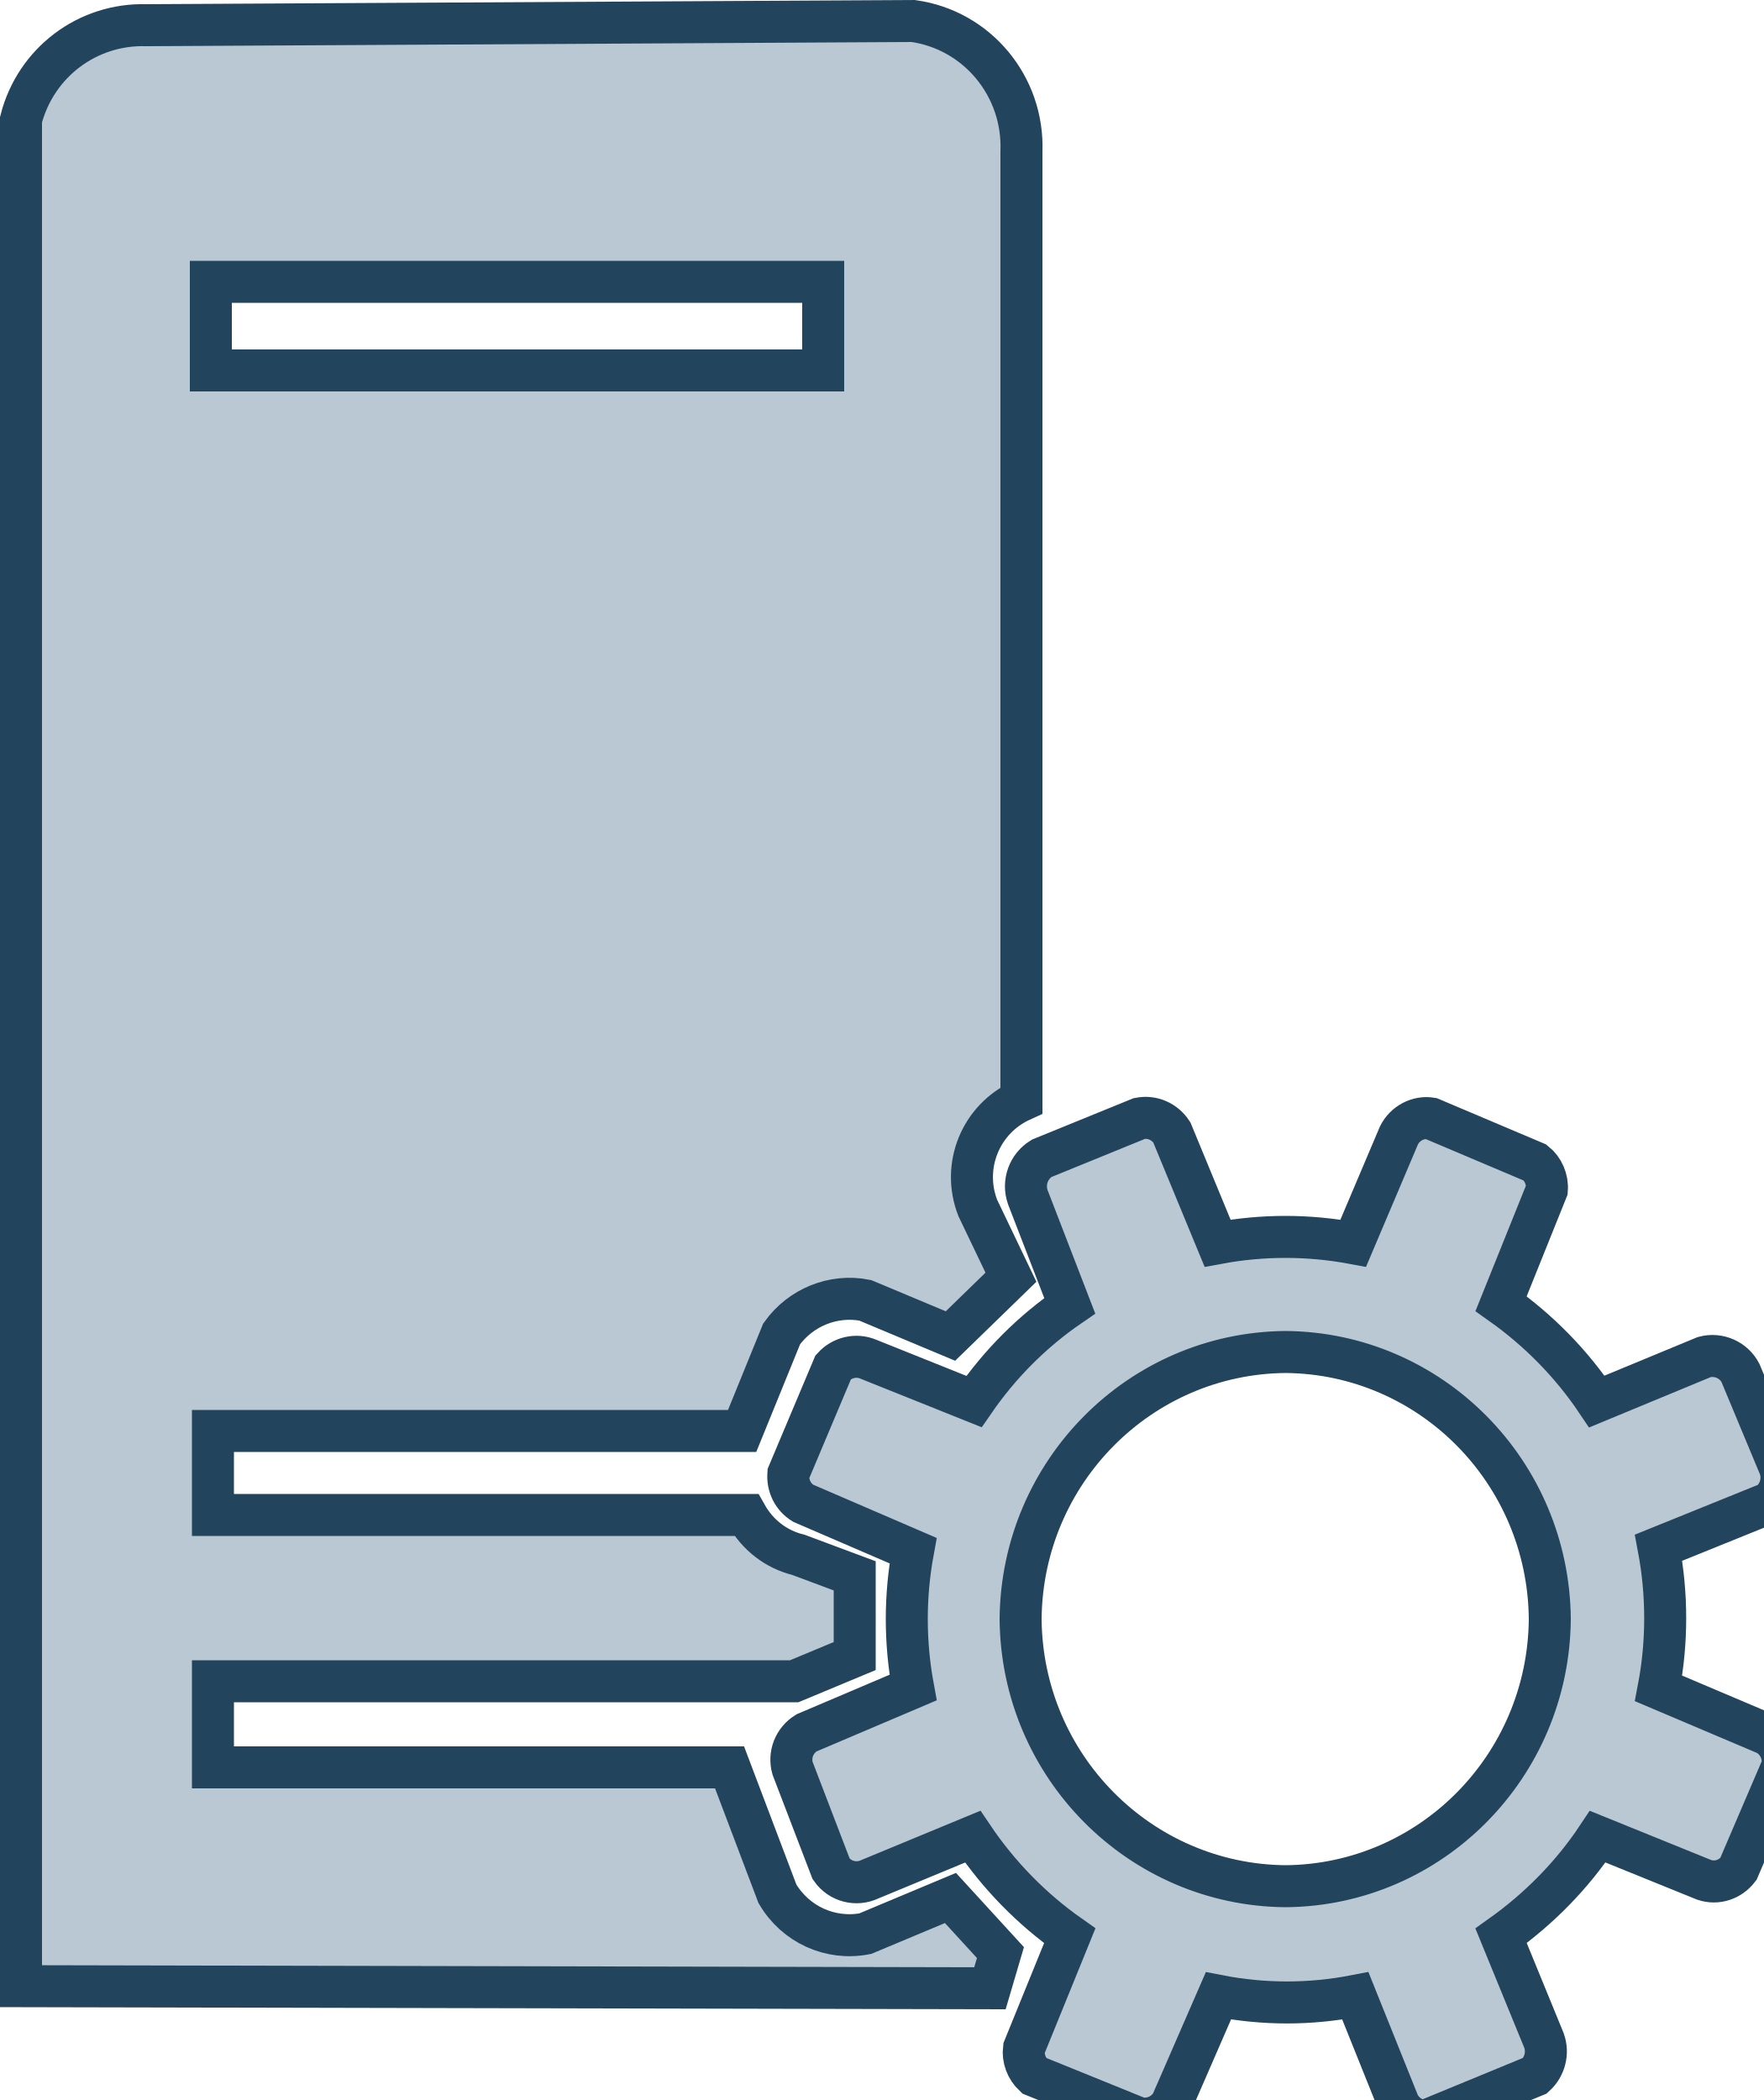
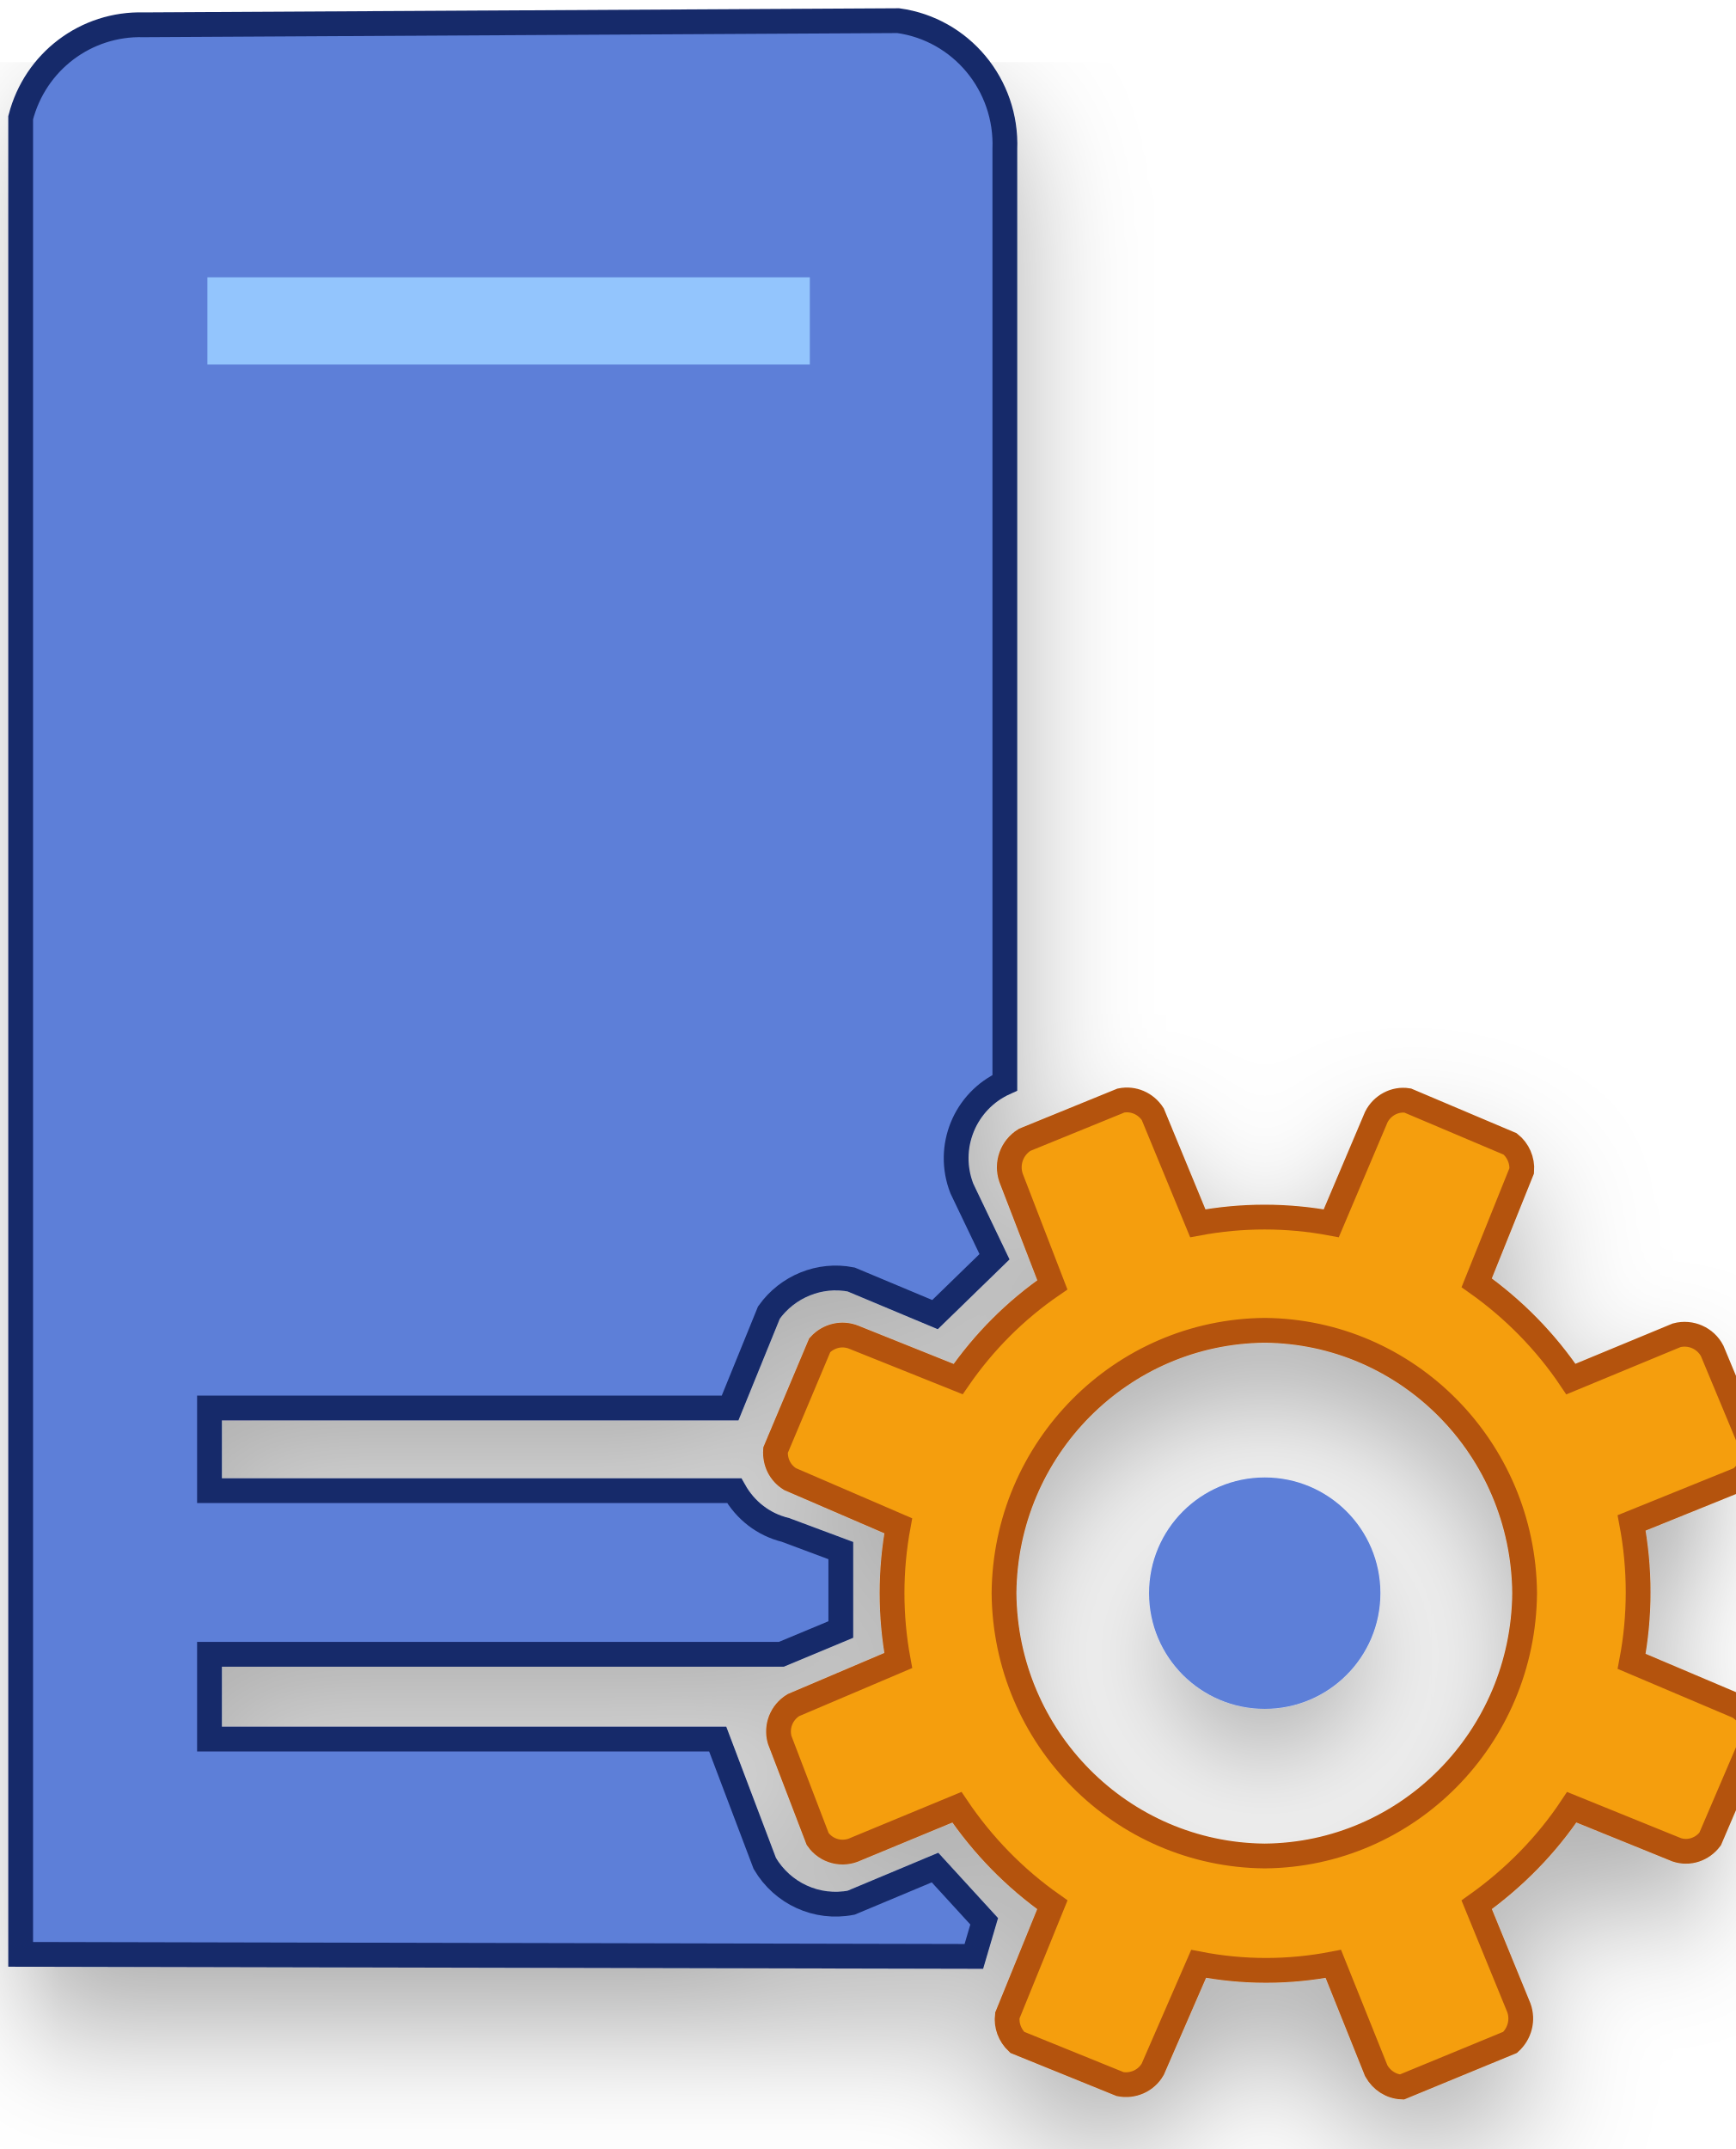
- <svg xmlns="http://www.w3.org/2000/svg" version="1.1" width="42px" height="50px" viewBox="-0.5 -0.5 42 50" content="&lt;mxfile host=&quot;app.diagrams.net&quot; agent=&quot;Mozilla/5.0 (Windows NT 10.0; Win64; x64) AppleWebKit/537.36 (KHTML, like Gecko) Chrome/128.0.0.0 Safari/537.36 Edg/128.0.0.0&quot; version=&quot;24.8.3&quot;&gt;&#10;  &lt;diagram name=&quot;Page-1&quot; id=&quot;-u-xUxU04SR-HhoO1T0F&quot;&gt;&#10;    &lt;mxGraphModel dx=&quot;786&quot; dy=&quot;465&quot; grid=&quot;1&quot; gridSize=&quot;10&quot; guides=&quot;1&quot; tooltips=&quot;1&quot; connect=&quot;1&quot; arrows=&quot;1&quot; fold=&quot;1&quot; page=&quot;1&quot; pageScale=&quot;1&quot; pageWidth=&quot;827&quot; pageHeight=&quot;1169&quot; math=&quot;0&quot; shadow=&quot;0&quot;&gt;&#10;      &lt;root&gt;&#10;        &lt;mxCell id=&quot;0&quot; /&gt;&#10;        &lt;mxCell id=&quot;1&quot; parent=&quot;0&quot; /&gt;&#10;        &lt;mxCell id=&quot;2aFhQfkh5en1Hi1daOdZ-1&quot; value=&quot;&quot; style=&quot;sketch=0;pointerEvents=1;shadow=0;dashed=0;html=1;strokeColor=#23445d;fillColor=#bac8d3;labelPosition=center;verticalLabelPosition=bottom;verticalAlign=top;align=center;shape=mxgraph.mscae.system_center.roles&quot; vertex=&quot;1&quot; parent=&quot;1&quot;&gt;&#10;          &lt;mxGeometry x=&quot;380&quot; y=&quot;320&quot; width=&quot;42&quot; height=&quot;50&quot; as=&quot;geometry&quot; /&gt;&#10;        &lt;/mxCell&gt;&#10;        &lt;mxCell id=&quot;2aFhQfkh5en1Hi1daOdZ-2&quot; value=&quot;&quot; style=&quot;pointerEvents=1;shadow=0;dashed=0;html=1;strokeColor=#23445d;labelPosition=center;verticalLabelPosition=bottom;verticalAlign=top;align=center;fillColor=#bac8d3;shape=mxgraph.mscae.system_center.roles;gradientColor=none;&quot; vertex=&quot;1&quot; parent=&quot;1&quot;&gt;&#10;          &lt;mxGeometry x=&quot;380&quot; y=&quot;320&quot; width=&quot;42&quot; height=&quot;50&quot; as=&quot;geometry&quot; /&gt;&#10;        &lt;/mxCell&gt;&#10;      &lt;/root&gt;&#10;    &lt;/mxGraphModel&gt;&#10;  &lt;/diagram&gt;&#10;&lt;/mxfile&gt;&#10;">
-   <defs />
-   <g>
-     <g data-cell-id="0">
-       <g data-cell-id="1">
-         <g data-cell-id="2aFhQfkh5en1Hi1daOdZ-1">
-           <g>
-             <rect x="0" y="0" width="42" height="50" fill="none" stroke="none" pointer-events="all" />
-             <path d="M 21.24 39.68 C 21.04 38.6 21.04 37.5 21.24 36.42 L 18.62 35.29 C 18.38 35.14 18.25 34.88 18.27 34.59 L 19.34 32.05 C 19.55 31.82 19.88 31.74 20.17 31.86 L 22.69 32.87 C 23.31 31.97 24.08 31.2 24.97 30.59 L 23.97 28 C 23.85 27.65 23.99 27.27 24.3 27.08 L 26.63 26.13 C 26.93 26.07 27.23 26.2 27.4 26.46 L 28.49 29.1 C 29.56 28.9 30.65 28.9 31.72 29.1 L 32.81 26.53 C 32.95 26.25 33.26 26.08 33.57 26.13 L 36.05 27.18 C 36.24 27.33 36.35 27.58 36.33 27.83 L 35.24 30.54 C 36.13 31.17 36.91 31.96 37.52 32.87 L 40.08 31.81 C 40.42 31.72 40.78 31.88 40.94 32.19 L 41.84 34.35 C 42 34.68 41.9 35.08 41.61 35.29 L 38.99 36.35 C 39.2 37.46 39.2 38.6 38.99 39.7 L 41.56 40.79 C 41.83 40.94 41.98 41.24 41.94 41.55 L 40.89 44 C 40.7 44.25 40.38 44.36 40.08 44.26 L 37.54 43.23 C 36.93 44.15 36.14 44.95 35.24 45.59 L 36.26 48.08 C 36.37 48.38 36.28 48.71 36.05 48.92 L 33.43 50 C 33.17 49.99 32.94 49.84 32.81 49.61 L 31.77 47.02 C 30.69 47.23 29.59 47.23 28.51 47.02 L 27.4 49.57 C 27.24 49.85 26.92 49.99 26.61 49.93 L 24.12 48.92 C 23.94 48.75 23.85 48.51 23.88 48.27 L 24.97 45.59 C 24.06 44.95 23.28 44.15 22.66 43.23 L 20.22 44.24 C 19.89 44.4 19.5 44.3 19.29 44 L 18.37 41.6 C 18.28 41.28 18.41 40.94 18.7 40.76 Z Z M 23.8 38.05 C 23.83 41.55 26.64 44.38 30.11 44.41 C 33.57 44.38 36.37 41.55 36.4 38.05 C 36.37 34.55 33.57 31.72 30.11 31.69 C 26.64 31.72 23.83 34.55 23.8 38.05 Z M 0 46.79 L 0 2.35 C 0.35 0.99 1.58 0.06 2.98 0.1 L 21.24 0 C 22.76 0.21 23.88 1.55 23.82 3.11 L 23.82 25.7 C 22.85 26.14 22.39 27.26 22.78 28.26 L 23.57 29.91 L 22.13 31.31 L 20.1 30.46 C 19.34 30.31 18.56 30.63 18.11 31.26 L 17.17 33.57 L 4.57 33.57 L 4.57 35.57 L 17.27 35.57 C 17.54 36.05 17.98 36.39 18.51 36.52 L 19.85 37.02 L 19.85 38.93 L 18.41 39.53 L 4.57 39.53 L 4.57 41.58 L 16.87 41.58 L 18.01 44.59 C 18.44 45.32 19.27 45.7 20.1 45.54 L 22.13 44.69 L 23.32 45.99 L 23.07 46.84 Z M 4.52 8.32 L 19.1 8.32 L 19.1 6.21 L 4.52 6.21 Z" fill="#bac8d3" stroke="none" pointer-events="all" />
-           </g>
-         </g>
-         <g data-cell-id="2aFhQfkh5en1Hi1daOdZ-2">
-           <g>
-             <rect x="0" y="0" width="42" height="50" fill="none" stroke="none" pointer-events="all" />
-             <path d="M 21.24 39.68 C 21.04 38.6 21.04 37.5 21.24 36.42 L 18.62 35.29 C 18.38 35.14 18.25 34.88 18.27 34.59 L 19.34 32.05 C 19.55 31.82 19.88 31.74 20.17 31.86 L 22.69 32.87 C 23.31 31.97 24.08 31.2 24.97 30.59 L 23.97 28 C 23.85 27.65 23.99 27.27 24.3 27.08 L 26.63 26.13 C 26.93 26.07 27.23 26.2 27.4 26.46 L 28.49 29.1 C 29.56 28.9 30.65 28.9 31.72 29.1 L 32.81 26.53 C 32.95 26.25 33.26 26.08 33.57 26.13 L 36.05 27.18 C 36.24 27.33 36.35 27.58 36.33 27.83 L 35.24 30.54 C 36.13 31.17 36.91 31.96 37.52 32.87 L 40.08 31.81 C 40.42 31.72 40.78 31.88 40.94 32.19 L 41.84 34.35 C 42 34.68 41.9 35.08 41.61 35.29 L 38.99 36.35 C 39.2 37.46 39.2 38.6 38.99 39.7 L 41.56 40.79 C 41.83 40.94 41.98 41.24 41.94 41.55 L 40.89 44 C 40.7 44.25 40.38 44.36 40.08 44.26 L 37.54 43.23 C 36.93 44.15 36.14 44.95 35.24 45.59 L 36.26 48.08 C 36.37 48.38 36.28 48.71 36.05 48.92 L 33.43 50 C 33.17 49.99 32.94 49.84 32.81 49.61 L 31.77 47.02 C 30.69 47.23 29.59 47.23 28.51 47.02 L 27.4 49.57 C 27.24 49.85 26.92 49.99 26.61 49.93 L 24.12 48.92 C 23.94 48.75 23.85 48.51 23.88 48.27 L 24.97 45.59 C 24.06 44.95 23.28 44.15 22.66 43.23 L 20.22 44.24 C 19.89 44.4 19.5 44.3 19.29 44 L 18.37 41.6 C 18.28 41.28 18.41 40.94 18.7 40.76 Z Z M 23.8 38.05 C 23.83 41.55 26.64 44.38 30.11 44.41 C 33.57 44.38 36.37 41.55 36.4 38.05 C 36.37 34.55 33.57 31.72 30.11 31.69 C 26.64 31.72 23.83 34.55 23.8 38.05 Z M 0 46.79 L 0 2.35 C 0.35 0.99 1.58 0.06 2.98 0.1 L 21.24 0 C 22.76 0.21 23.88 1.55 23.82 3.11 L 23.82 25.7 C 22.85 26.14 22.39 27.26 22.78 28.26 L 23.57 29.91 L 22.13 31.31 L 20.1 30.46 C 19.34 30.31 18.56 30.63 18.11 31.26 L 17.17 33.57 L 4.57 33.57 L 4.57 35.57 L 17.27 35.57 C 17.54 36.05 17.98 36.39 18.51 36.52 L 19.85 37.02 L 19.85 38.93 L 18.41 39.53 L 4.57 39.53 L 4.57 41.58 L 16.87 41.58 L 18.01 44.59 C 18.44 45.32 19.27 45.7 20.1 45.54 L 22.13 44.69 L 23.32 45.99 L 23.07 46.84 Z M 4.52 8.32 L 19.1 8.32 L 19.1 6.21 L 4.52 6.21 Z" fill="#bac8d3" stroke="#23445d" stroke-miterlimit="10" pointer-events="all" />
-           </g>
-         </g>
-       </g>
+ <svg xmlns="http://www.w3.org/2000/svg" version="1.1" width="42px" height="52px" viewBox="-0.5 -0.5 42 52" content="&lt;mxfile host=&quot;app.diagrams.net&quot; version=&quot;24.8.3&quot;&gt;&lt;diagram name=&quot;Page-1&quot; id=&quot;-u-xUxU04SR-HhoO1T0F&quot;&gt;&lt;/diagram&gt;&lt;/mxfile&gt;">
+   <defs>
+     <filter id="bShadow" x="-10%" y="-10%" width="130%" height="130%">
+       <feDropShadow dx="0" dy="1.5" stdDeviation="1.5" flood-color="#00000050" />
+     </filter>
+   </defs>
+   <g filter="url(#bShadow)">
+     <g>
+       <path d="M 21.24 39.68 C 21.04 38.6 21.04 37.5 21.24 36.42 L 18.62 35.29                C 18.38 35.14 18.25 34.88 18.27 34.59 L 19.34 32.05                C 19.55 31.82 19.88 31.74 20.17 31.86 L 22.69 32.87                C 23.31 31.97 24.08 31.2 24.97 30.59 L 23.97 28                C 23.85 27.65 23.99 27.27 24.3 27.08 L 26.63 26.13                C 26.93 26.07 27.23 26.2 27.4 26.46 L 28.49 29.1                C 29.56 28.9 30.65 28.9 31.72 29.1 L 32.81 26.53                C 32.95 26.25 33.26 26.08 33.57 26.13 L 36.05 27.18                C 36.24 27.33 36.35 27.58 36.33 27.83 L 35.24 30.54                C 36.13 31.17 36.91 31.96 37.52 32.87 L 40.08 31.81                C 40.42 31.72 40.78 31.88 40.94 32.19 L 41.84 34.35                C 42 34.68 41.9 35.08 41.61 35.29 L 38.99 36.35                C 39.2 37.46 39.2 38.6 38.99 39.7 L 41.56 40.79                C 41.83 40.94 41.98 41.24 41.94 41.55 L 40.89 44                C 40.7 44.25 40.38 44.36 40.08 44.26 L 37.54 43.23                C 36.93 44.15 36.14 44.95 35.24 45.59 L 36.26 48.08                C 36.37 48.38 36.28 48.71 36.05 48.92 L 33.43 50                C 33.17 49.99 32.94 49.84 32.81 49.61 L 31.77 47.02                C 30.69 47.23 29.59 47.23 28.51 47.02 L 27.4 49.57                C 27.24 49.85 26.92 49.99 26.61 49.93 L 24.12 48.92                C 23.94 48.75 23.85 48.51 23.88 48.27 L 24.97 45.59                C 24.06 44.95 23.28 44.15 22.66 43.23 L 20.22 44.24                C 19.89 44.4 19.5 44.3 19.29 44 L 18.37 41.6                C 18.28 41.28 18.41 40.94 18.7 40.76 Z                M 23.8 38.05 C 23.83 41.55 26.64 44.38 30.11 44.41                C 33.57 44.38 36.37 41.55 36.4 38.05                C 36.37 34.55 33.57 31.72 30.11 31.69                C 26.64 31.72 23.83 34.55 23.8 38.05 Z" fill="#f59e0b" fill-rule="evenodd" stroke="#b45309" stroke-width="0.6" />
+       <circle cx="30.11" cy="38.05" r="2.8" fill="#5d7fd8" stroke="none" />
    </g>
+     <path d="M 0 46.79 L 0 2.35 C 0.35 0.99 1.58 0.06 2.98 0.1 L 21.24 0              C 22.76 0.21 23.88 1.55 23.82 3.11 L 23.82 25.7              C 22.85 26.14 22.39 27.26 22.78 28.26 L 23.57 29.91 L 22.13 31.31 L 20.1 30.46              C 19.34 30.31 18.56 30.63 18.11 31.26 L 17.17 33.57              L 4.57 33.57 L 4.57 35.57 L 17.27 35.57              C 17.54 36.05 17.98 36.39 18.51 36.52 L 19.85 37.02 L 19.85 38.93 L 18.41 39.53              L 4.57 39.53 L 4.57 41.58 L 16.87 41.58              L 18.01 44.59 C 18.44 45.32 19.27 45.7 20.1 45.54 L 22.13 44.69 L 23.32 45.99 L 23.07 46.84 Z" fill="#5d7fd8" stroke="#172a6b" stroke-width="0.6" />
+     <path d="M 4.52 8.32 L 19.1 8.32 L 19.1 6.21 L 4.52 6.21 Z" fill="#93c5fd" stroke="none">
+       <animate attributeName="fill" values="#93c5fd;#34d399;#93c5fd" dur="3s" repeatCount="indefinite" calcMode="spline" keySplines="0.4 0 0.6 1;0.4 0 0.6 1" />
+     </path>
  </g>
</svg>
